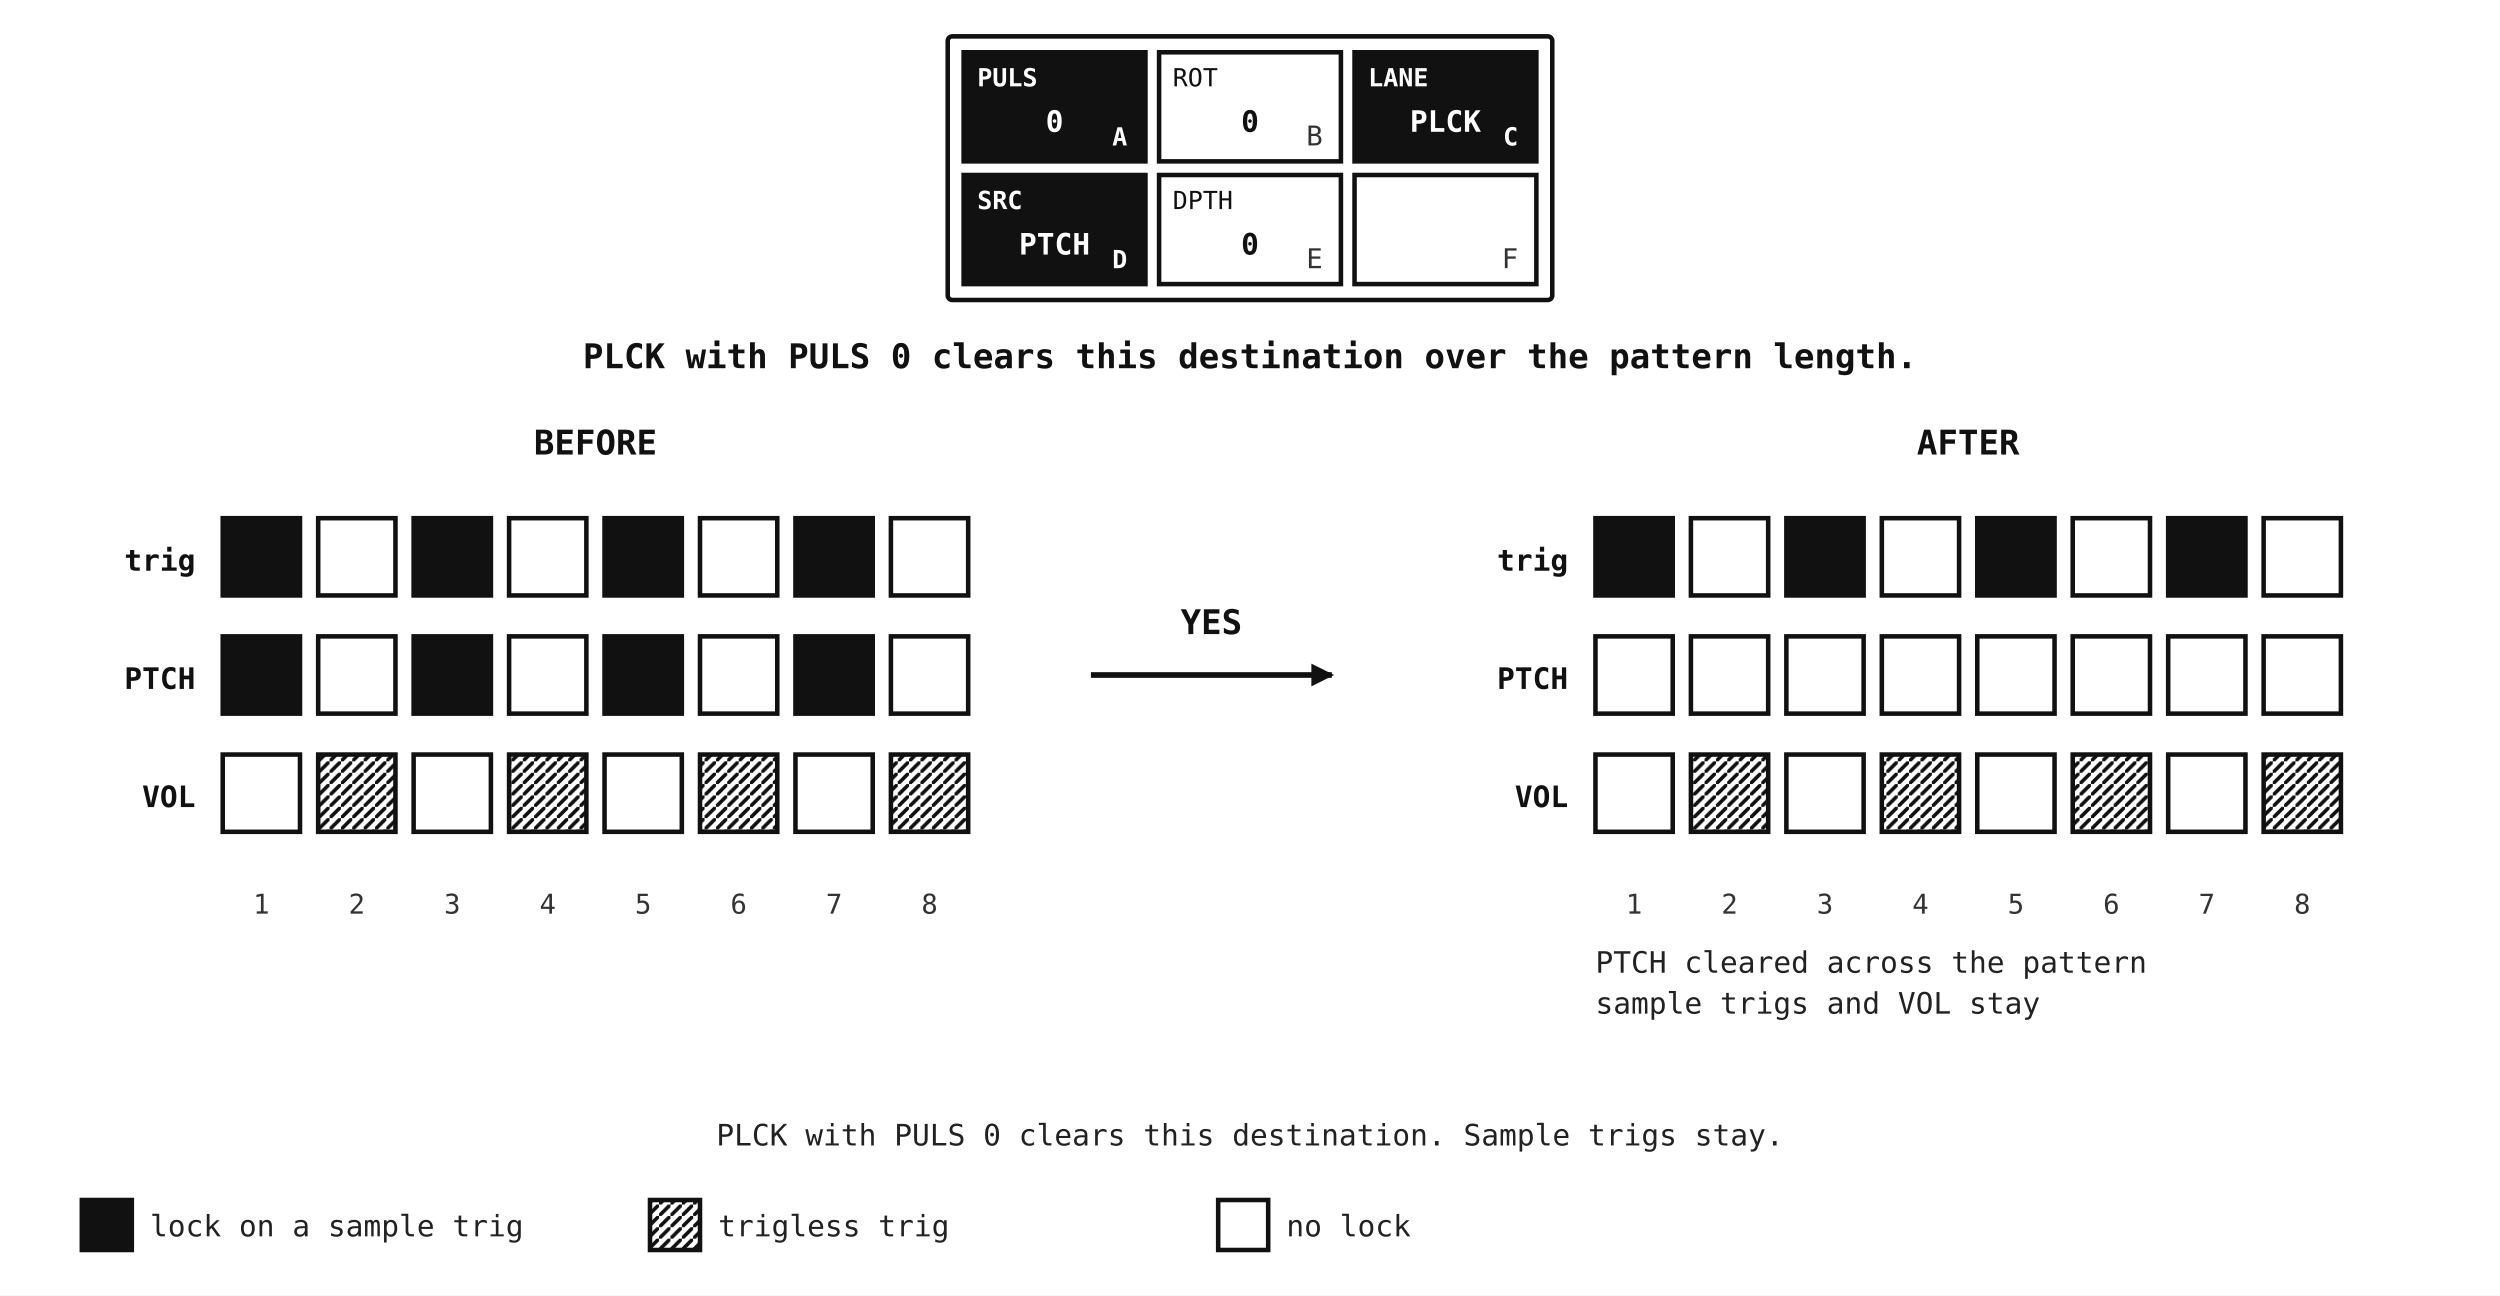
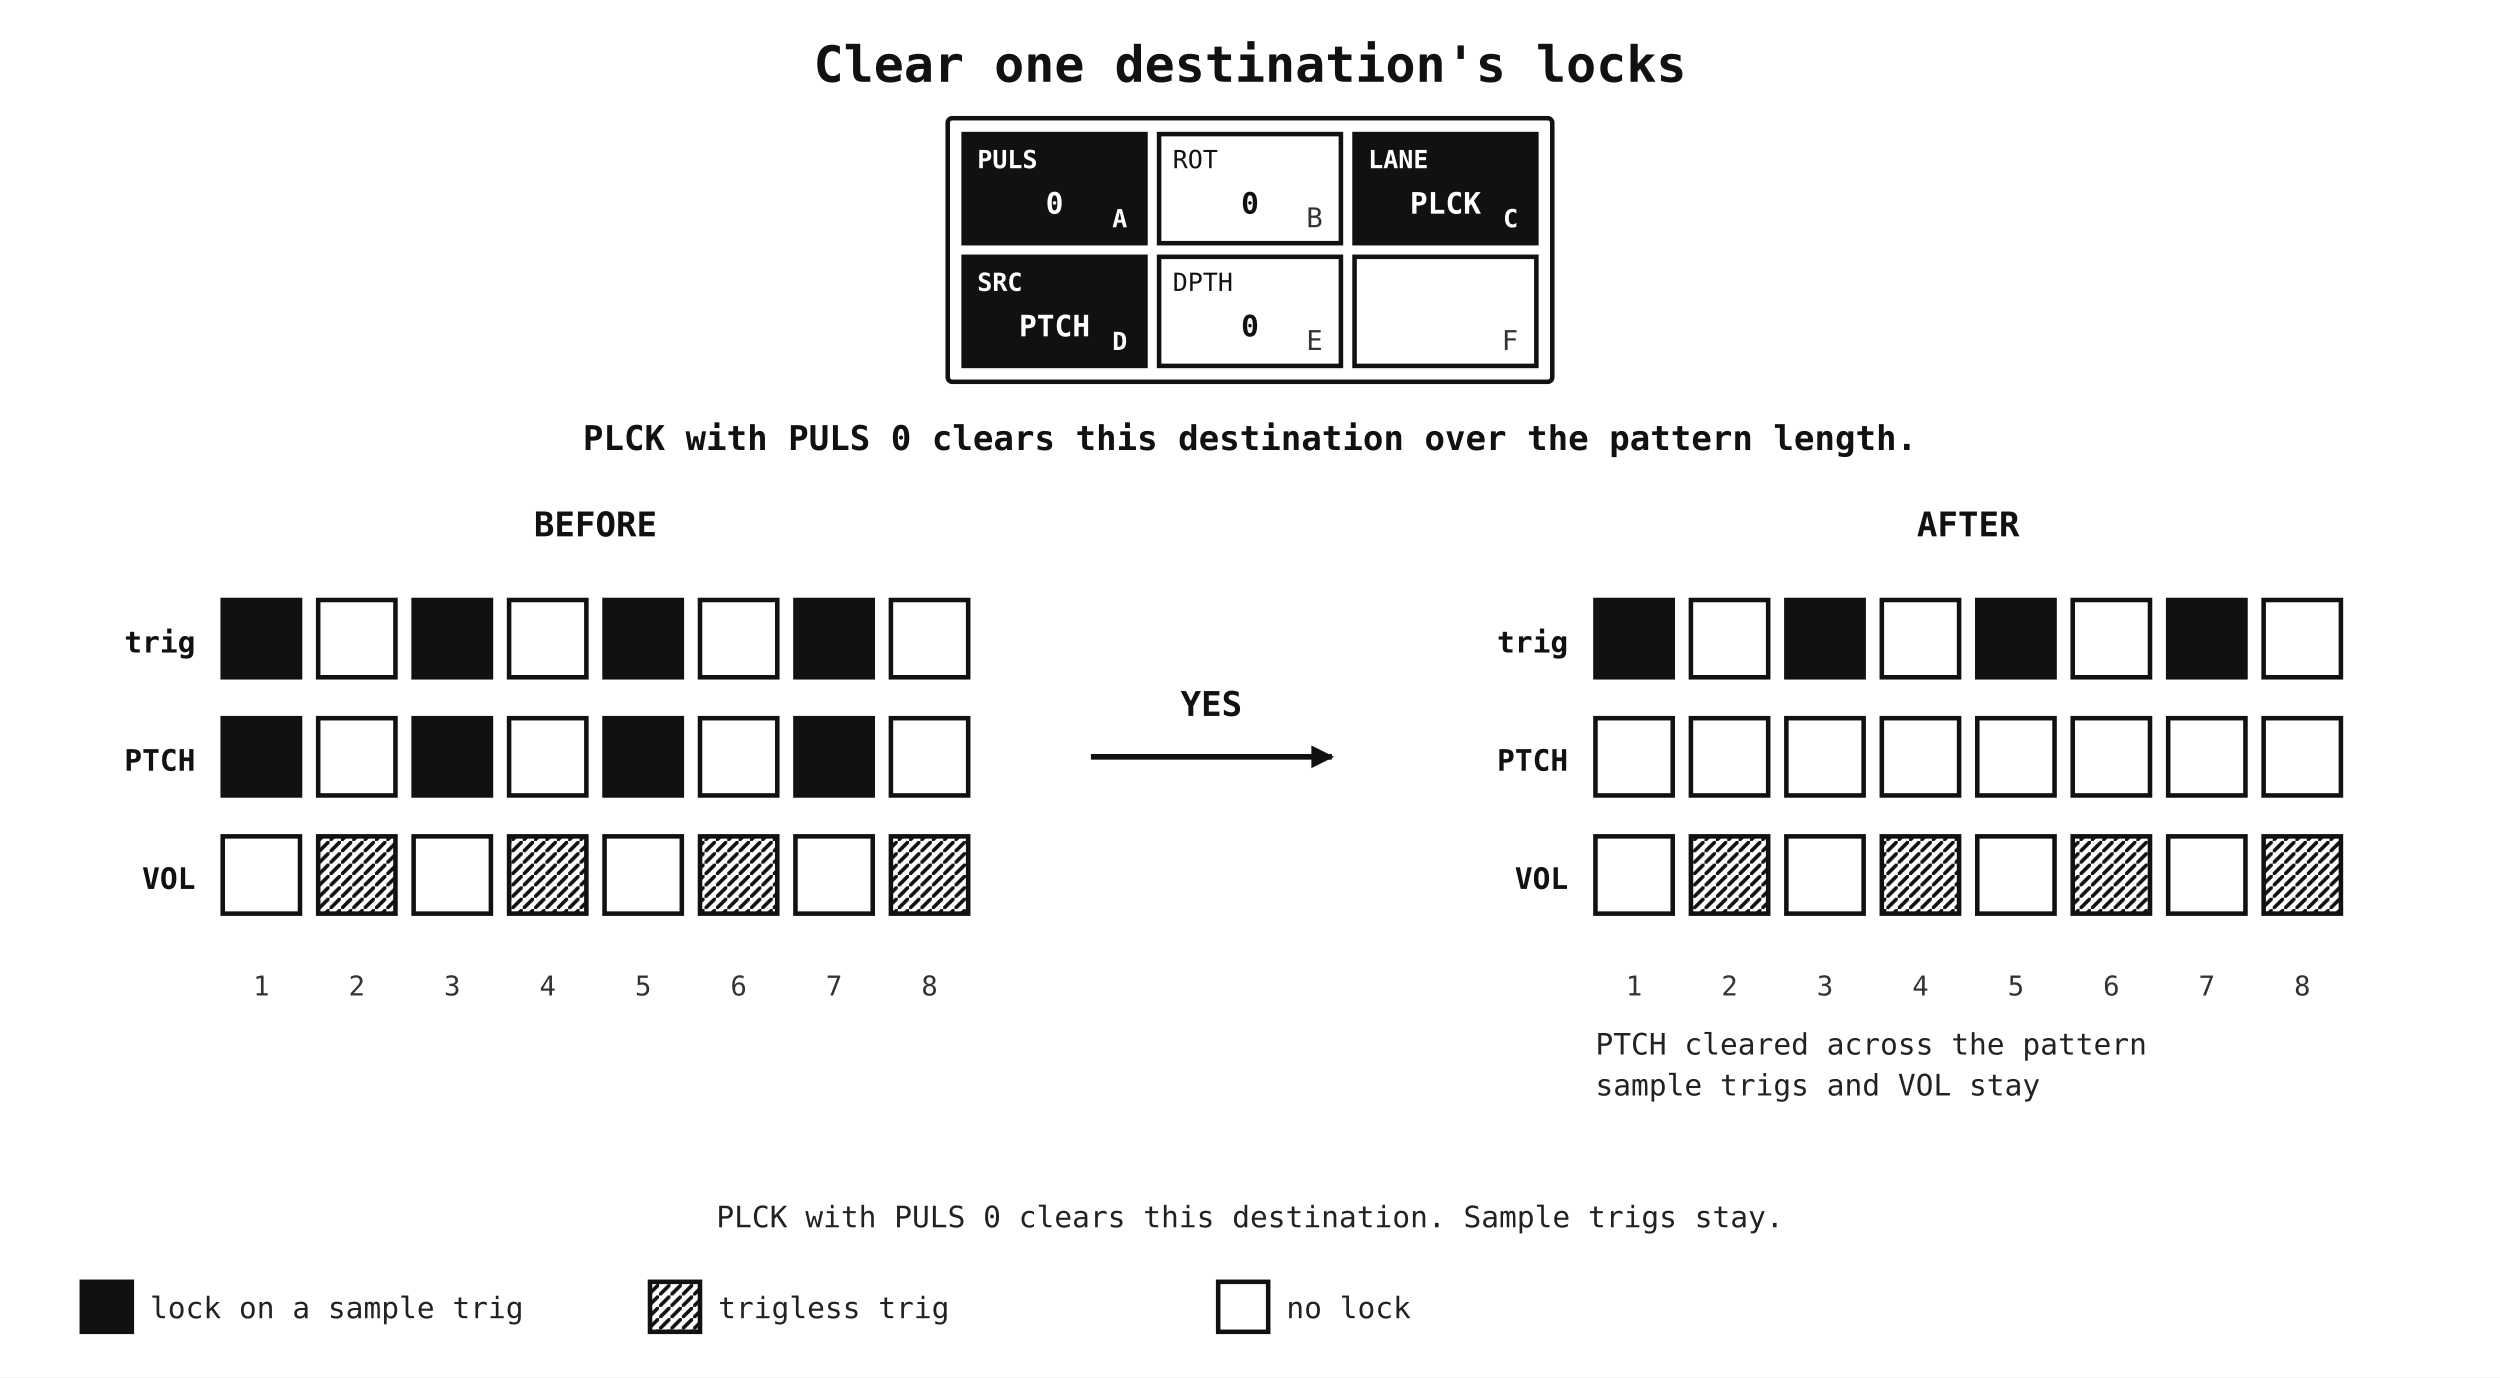
- <svg xmlns="http://www.w3.org/2000/svg" viewBox="0 0 1100 570" width="1100" height="570" role="img">
-   <rect width="1100" height="570" fill="#fff" />
+ <svg xmlns="http://www.w3.org/2000/svg" viewBox="0 0 1100 606" width="1100" height="606" role="img">
+   <rect width="1100" height="606" fill="#fff" />
  <defs>
    <pattern id="hatch" patternUnits="userSpaceOnUse" width="5" height="5">
      <path d="M0 5 L5 0" stroke="#111" stroke-width="1.6" />
    </pattern>
    <marker id="a" markerUnits="userSpaceOnUse" viewBox="0 0 10 10" refX="9" refY="5" markerWidth="10" markerHeight="10" orient="auto">
      <path d="M0 0 L10 5 L0 10 Z" fill="#111" />
    </marker>
  </defs>
  <style>
+     .title { font: 22px ui-monospace, Menlo, Consolas, monospace; fill:#111; font-weight:700; }
    .t { font: 15px ui-monospace, Menlo, Consolas, monospace; fill:#111; font-weight:700; }
    .t-sm { font: 13px ui-monospace, Menlo, Consolas, monospace; fill:#222; }
    .t-xs { font: 12px ui-monospace, Menlo, Consolas, monospace; fill:#333; }
    .lab { font: 13px ui-monospace, Menlo, Consolas, monospace; fill:#111; font-weight:700; }
    .kn { font: 11px ui-monospace, Menlo, Consolas, monospace; fill:#111; }
    .kn-inv { font: 11px ui-monospace, Menlo, Consolas, monospace; fill:#fff; font-weight:700; }
    .kn-val { font: 13px ui-monospace, Menlo, Consolas, monospace; fill:#111; font-weight:700; }
    .kn-val-inv { font: 13px ui-monospace, Menlo, Consolas, monospace; fill:#fff; font-weight:700; }
    .arr { fill:none; stroke:#111; stroke-width:2.5; marker-end:url(#a); }
    .panel { fill:#fff; stroke:#111; stroke-width:2; }
  </style>
-   <rect class="panel" x="417" y="16" width="266" height="116" rx="2" />
-   <rect x="424" y="23" width="80" height="48" fill="#111" stroke="#111" stroke-width="2" />
-   <text class="kn-inv" x="430" y="38">PULS</text>
-   <text class="kn-val-inv" x="464.0" y="58" text-anchor="middle">0</text>
-   <text class="kn-inv" x="496" y="64" text-anchor="end">A</text>
-   <rect x="510" y="23" width="80" height="48" fill="#fff" stroke="#111" stroke-width="2" />
-   <text class="kn" x="516" y="38">ROT</text>
-   <text class="kn-val" x="550.0" y="58" text-anchor="middle">0</text>
-   <text class="t-xs" x="582" y="64" text-anchor="end">B</text>
-   <rect x="596" y="23" width="80" height="48" fill="#111" stroke="#111" stroke-width="2" />
-   <text class="kn-inv" x="602" y="38">LANE</text>
-   <text class="kn-val-inv" x="636.0" y="58" text-anchor="middle">PLCK</text>
-   <text class="kn-inv" x="668" y="64" text-anchor="end">C</text>
-   <rect x="424" y="77" width="80" height="48" fill="#111" stroke="#111" stroke-width="2" />
-   <text class="kn-inv" x="430" y="92">SRC</text>
-   <text class="kn-val-inv" x="464.0" y="112" text-anchor="middle">PTCH</text>
-   <text class="kn-inv" x="496" y="118" text-anchor="end">D</text>
-   <rect x="510" y="77" width="80" height="48" fill="#fff" stroke="#111" stroke-width="2" />
-   <text class="kn" x="516" y="92">DPTH</text>
-   <text class="kn-val" x="550.0" y="112" text-anchor="middle">0</text>
-   <text class="t-xs" x="582" y="118" text-anchor="end">E</text>
-   <rect x="596" y="77" width="80" height="48" fill="#fff" stroke="#111" stroke-width="2" />
-   <text class="t-xs" x="668" y="118" text-anchor="end">F</text>
-   <text class="t" x="550.0" y="162" text-anchor="middle">PLCK with PULS 0 clears this destination over the pattern length.</text>
-   <text class="t" x="262.0" y="200" text-anchor="middle">BEFORE</text>
-   <text class="lab" x="86" y="251.12" text-anchor="end">trig</text>
-   <rect x="98" y="228" width="34" height="34" fill="#111" stroke="#111" stroke-width="2" />
-   <rect x="140" y="228" width="34" height="34" fill="#fff" stroke="#111" stroke-width="2" />
-   <rect x="182" y="228" width="34" height="34" fill="#111" stroke="#111" stroke-width="2" />
-   <rect x="224" y="228" width="34" height="34" fill="#fff" stroke="#111" stroke-width="2" />
-   <rect x="266" y="228" width="34" height="34" fill="#111" stroke="#111" stroke-width="2" />
-   <rect x="308" y="228" width="34" height="34" fill="#fff" stroke="#111" stroke-width="2" />
-   <rect x="350" y="228" width="34" height="34" fill="#111" stroke="#111" stroke-width="2" />
-   <rect x="392" y="228" width="34" height="34" fill="#fff" stroke="#111" stroke-width="2" />
-   <text class="lab" x="86" y="303.12" text-anchor="end">PTCH</text>
-   <rect x="98" y="280" width="34" height="34" fill="#111" stroke="#111" stroke-width="2" />
-   <rect x="140" y="280" width="34" height="34" fill="#fff" stroke="#111" stroke-width="2" />
-   <rect x="182" y="280" width="34" height="34" fill="#111" stroke="#111" stroke-width="2" />
-   <rect x="224" y="280" width="34" height="34" fill="#fff" stroke="#111" stroke-width="2" />
-   <rect x="266" y="280" width="34" height="34" fill="#111" stroke="#111" stroke-width="2" />
-   <rect x="308" y="280" width="34" height="34" fill="#fff" stroke="#111" stroke-width="2" />
-   <rect x="350" y="280" width="34" height="34" fill="#111" stroke="#111" stroke-width="2" />
-   <rect x="392" y="280" width="34" height="34" fill="#fff" stroke="#111" stroke-width="2" />
-   <text class="lab" x="86" y="355.12" text-anchor="end">VOL</text>
-   <rect x="98" y="332" width="34" height="34" fill="#fff" stroke="#111" stroke-width="2" />
-   <rect x="140" y="332" width="34" height="34" fill="url(#hatch)" stroke="#111" stroke-width="2" />
-   <rect x="182" y="332" width="34" height="34" fill="#fff" stroke="#111" stroke-width="2" />
-   <rect x="224" y="332" width="34" height="34" fill="url(#hatch)" stroke="#111" stroke-width="2" />
-   <rect x="266" y="332" width="34" height="34" fill="#fff" stroke="#111" stroke-width="2" />
-   <rect x="308" y="332" width="34" height="34" fill="url(#hatch)" stroke="#111" stroke-width="2" />
-   <rect x="350" y="332" width="34" height="34" fill="#fff" stroke="#111" stroke-width="2" />
-   <rect x="392" y="332" width="34" height="34" fill="url(#hatch)" stroke="#111" stroke-width="2" />
-   <text class="t-xs" x="115.0" y="402" text-anchor="middle">1</text>
-   <text class="t-xs" x="157.0" y="402" text-anchor="middle">2</text>
-   <text class="t-xs" x="199.0" y="402" text-anchor="middle">3</text>
-   <text class="t-xs" x="241.0" y="402" text-anchor="middle">4</text>
-   <text class="t-xs" x="283.0" y="402" text-anchor="middle">5</text>
-   <text class="t-xs" x="325.0" y="402" text-anchor="middle">6</text>
-   <text class="t-xs" x="367.0" y="402" text-anchor="middle">7</text>
-   <text class="t-xs" x="409.0" y="402" text-anchor="middle">8</text>
-   <text class="t" x="866.0" y="200" text-anchor="middle">AFTER</text>
-   <text class="lab" x="690" y="251.12" text-anchor="end">trig</text>
-   <rect x="702" y="228" width="34" height="34" fill="#111" stroke="#111" stroke-width="2" />
-   <rect x="744" y="228" width="34" height="34" fill="#fff" stroke="#111" stroke-width="2" />
-   <rect x="786" y="228" width="34" height="34" fill="#111" stroke="#111" stroke-width="2" />
-   <rect x="828" y="228" width="34" height="34" fill="#fff" stroke="#111" stroke-width="2" />
-   <rect x="870" y="228" width="34" height="34" fill="#111" stroke="#111" stroke-width="2" />
-   <rect x="912" y="228" width="34" height="34" fill="#fff" stroke="#111" stroke-width="2" />
-   <rect x="954" y="228" width="34" height="34" fill="#111" stroke="#111" stroke-width="2" />
-   <rect x="996" y="228" width="34" height="34" fill="#fff" stroke="#111" stroke-width="2" />
-   <text class="lab" x="690" y="303.12" text-anchor="end">PTCH</text>
-   <rect x="702" y="280" width="34" height="34" fill="#fff" stroke="#111" stroke-width="2" />
-   <rect x="744" y="280" width="34" height="34" fill="#fff" stroke="#111" stroke-width="2" />
-   <rect x="786" y="280" width="34" height="34" fill="#fff" stroke="#111" stroke-width="2" />
-   <rect x="828" y="280" width="34" height="34" fill="#fff" stroke="#111" stroke-width="2" />
-   <rect x="870" y="280" width="34" height="34" fill="#fff" stroke="#111" stroke-width="2" />
-   <rect x="912" y="280" width="34" height="34" fill="#fff" stroke="#111" stroke-width="2" />
-   <rect x="954" y="280" width="34" height="34" fill="#fff" stroke="#111" stroke-width="2" />
-   <rect x="996" y="280" width="34" height="34" fill="#fff" stroke="#111" stroke-width="2" />
-   <text class="lab" x="690" y="355.12" text-anchor="end">VOL</text>
-   <rect x="702" y="332" width="34" height="34" fill="#fff" stroke="#111" stroke-width="2" />
-   <rect x="744" y="332" width="34" height="34" fill="url(#hatch)" stroke="#111" stroke-width="2" />
-   <rect x="786" y="332" width="34" height="34" fill="#fff" stroke="#111" stroke-width="2" />
-   <rect x="828" y="332" width="34" height="34" fill="url(#hatch)" stroke="#111" stroke-width="2" />
-   <rect x="870" y="332" width="34" height="34" fill="#fff" stroke="#111" stroke-width="2" />
-   <rect x="912" y="332" width="34" height="34" fill="url(#hatch)" stroke="#111" stroke-width="2" />
-   <rect x="954" y="332" width="34" height="34" fill="#fff" stroke="#111" stroke-width="2" />
-   <rect x="996" y="332" width="34" height="34" fill="url(#hatch)" stroke="#111" stroke-width="2" />
-   <text class="t-xs" x="719.0" y="402" text-anchor="middle">1</text>
-   <text class="t-xs" x="761.0" y="402" text-anchor="middle">2</text>
-   <text class="t-xs" x="803.0" y="402" text-anchor="middle">3</text>
-   <text class="t-xs" x="845.0" y="402" text-anchor="middle">4</text>
-   <text class="t-xs" x="887.0" y="402" text-anchor="middle">5</text>
-   <text class="t-xs" x="929.0" y="402" text-anchor="middle">6</text>
-   <text class="t-xs" x="971.0" y="402" text-anchor="middle">7</text>
-   <text class="t-xs" x="1013.0" y="402" text-anchor="middle">8</text>
-   <text class="t" x="533.0" y="279.0" text-anchor="middle">YES</text>
-   <line class="arr" x1="480" y1="297.0" x2="586" y2="297.0" />
-   <text class="t-sm" x="702" y="428">PTCH cleared across the pattern</text>
-   <text class="t-sm" x="702" y="446">sample trigs and VOL stay</text>
-   <text class="t-sm" x="550.0" y="504" text-anchor="middle">PLCK with PULS 0 clears this destination. Sample trigs stay.</text>
-   <rect x="36" y="528" width="22" height="22" fill="#111" stroke="#111" stroke-width="2" />
-   <text class="t-sm" x="66" y="544">lock on a sample trig</text>
-   <rect x="286" y="528" width="22" height="22" fill="url(#hatch)" stroke="#111" stroke-width="2" />
-   <text class="t-sm" x="316" y="544">trigless trig</text>
-   <rect x="536" y="528" width="22" height="22" fill="#fff" stroke="#111" stroke-width="2" />
-   <text class="t-sm" x="566" y="544">no lock</text>
+   <text class="title" x="550.0" y="36" text-anchor="middle">Clear one destination's locks</text>
+   <rect class="panel" x="417" y="52" width="266" height="116" rx="2" />
+   <rect x="424" y="59" width="80" height="48" fill="#111" stroke="#111" stroke-width="2" />
+   <text class="kn-inv" x="430" y="74">PULS</text>
+   <text class="kn-val-inv" x="464.0" y="94" text-anchor="middle">0</text>
+   <text class="kn-inv" x="496" y="100" text-anchor="end">A</text>
+   <rect x="510" y="59" width="80" height="48" fill="#fff" stroke="#111" stroke-width="2" />
+   <text class="kn" x="516" y="74">ROT</text>
+   <text class="kn-val" x="550.0" y="94" text-anchor="middle">0</text>
+   <text class="t-xs" x="582" y="100" text-anchor="end">B</text>
+   <rect x="596" y="59" width="80" height="48" fill="#111" stroke="#111" stroke-width="2" />
+   <text class="kn-inv" x="602" y="74">LANE</text>
+   <text class="kn-val-inv" x="636.0" y="94" text-anchor="middle">PLCK</text>
+   <text class="kn-inv" x="668" y="100" text-anchor="end">C</text>
+   <rect x="424" y="113" width="80" height="48" fill="#111" stroke="#111" stroke-width="2" />
+   <text class="kn-inv" x="430" y="128">SRC</text>
+   <text class="kn-val-inv" x="464.0" y="148" text-anchor="middle">PTCH</text>
+   <text class="kn-inv" x="496" y="154" text-anchor="end">D</text>
+   <rect x="510" y="113" width="80" height="48" fill="#fff" stroke="#111" stroke-width="2" />
+   <text class="kn" x="516" y="128">DPTH</text>
+   <text class="kn-val" x="550.0" y="148" text-anchor="middle">0</text>
+   <text class="t-xs" x="582" y="154" text-anchor="end">E</text>
+   <rect x="596" y="113" width="80" height="48" fill="#fff" stroke="#111" stroke-width="2" />
+   <text class="t-xs" x="668" y="154" text-anchor="end">F</text>
+   <text class="t" x="550.0" y="198" text-anchor="middle">PLCK with PULS 0 clears this destination over the pattern length.</text>
+   <text class="t" x="262.0" y="236" text-anchor="middle">BEFORE</text>
+   <text class="lab" x="86" y="287.12" text-anchor="end">trig</text>
+   <rect x="98" y="264" width="34" height="34" fill="#111" stroke="#111" stroke-width="2" />
+   <rect x="140" y="264" width="34" height="34" fill="#fff" stroke="#111" stroke-width="2" />
+   <rect x="182" y="264" width="34" height="34" fill="#111" stroke="#111" stroke-width="2" />
+   <rect x="224" y="264" width="34" height="34" fill="#fff" stroke="#111" stroke-width="2" />
+   <rect x="266" y="264" width="34" height="34" fill="#111" stroke="#111" stroke-width="2" />
+   <rect x="308" y="264" width="34" height="34" fill="#fff" stroke="#111" stroke-width="2" />
+   <rect x="350" y="264" width="34" height="34" fill="#111" stroke="#111" stroke-width="2" />
+   <rect x="392" y="264" width="34" height="34" fill="#fff" stroke="#111" stroke-width="2" />
+   <text class="lab" x="86" y="339.12" text-anchor="end">PTCH</text>
+   <rect x="98" y="316" width="34" height="34" fill="#111" stroke="#111" stroke-width="2" />
+   <rect x="140" y="316" width="34" height="34" fill="#fff" stroke="#111" stroke-width="2" />
+   <rect x="182" y="316" width="34" height="34" fill="#111" stroke="#111" stroke-width="2" />
+   <rect x="224" y="316" width="34" height="34" fill="#fff" stroke="#111" stroke-width="2" />
+   <rect x="266" y="316" width="34" height="34" fill="#111" stroke="#111" stroke-width="2" />
+   <rect x="308" y="316" width="34" height="34" fill="#fff" stroke="#111" stroke-width="2" />
+   <rect x="350" y="316" width="34" height="34" fill="#111" stroke="#111" stroke-width="2" />
+   <rect x="392" y="316" width="34" height="34" fill="#fff" stroke="#111" stroke-width="2" />
+   <text class="lab" x="86" y="391.12" text-anchor="end">VOL</text>
+   <rect x="98" y="368" width="34" height="34" fill="#fff" stroke="#111" stroke-width="2" />
+   <rect x="140" y="368" width="34" height="34" fill="url(#hatch)" stroke="#111" stroke-width="2" />
+   <rect x="182" y="368" width="34" height="34" fill="#fff" stroke="#111" stroke-width="2" />
+   <rect x="224" y="368" width="34" height="34" fill="url(#hatch)" stroke="#111" stroke-width="2" />
+   <rect x="266" y="368" width="34" height="34" fill="#fff" stroke="#111" stroke-width="2" />
+   <rect x="308" y="368" width="34" height="34" fill="url(#hatch)" stroke="#111" stroke-width="2" />
+   <rect x="350" y="368" width="34" height="34" fill="#fff" stroke="#111" stroke-width="2" />
+   <rect x="392" y="368" width="34" height="34" fill="url(#hatch)" stroke="#111" stroke-width="2" />
+   <text class="t-xs" x="115.0" y="438" text-anchor="middle">1</text>
+   <text class="t-xs" x="157.0" y="438" text-anchor="middle">2</text>
+   <text class="t-xs" x="199.0" y="438" text-anchor="middle">3</text>
+   <text class="t-xs" x="241.0" y="438" text-anchor="middle">4</text>
+   <text class="t-xs" x="283.0" y="438" text-anchor="middle">5</text>
+   <text class="t-xs" x="325.0" y="438" text-anchor="middle">6</text>
+   <text class="t-xs" x="367.0" y="438" text-anchor="middle">7</text>
+   <text class="t-xs" x="409.0" y="438" text-anchor="middle">8</text>
+   <text class="t" x="866.0" y="236" text-anchor="middle">AFTER</text>
+   <text class="lab" x="690" y="287.12" text-anchor="end">trig</text>
+   <rect x="702" y="264" width="34" height="34" fill="#111" stroke="#111" stroke-width="2" />
+   <rect x="744" y="264" width="34" height="34" fill="#fff" stroke="#111" stroke-width="2" />
+   <rect x="786" y="264" width="34" height="34" fill="#111" stroke="#111" stroke-width="2" />
+   <rect x="828" y="264" width="34" height="34" fill="#fff" stroke="#111" stroke-width="2" />
+   <rect x="870" y="264" width="34" height="34" fill="#111" stroke="#111" stroke-width="2" />
+   <rect x="912" y="264" width="34" height="34" fill="#fff" stroke="#111" stroke-width="2" />
+   <rect x="954" y="264" width="34" height="34" fill="#111" stroke="#111" stroke-width="2" />
+   <rect x="996" y="264" width="34" height="34" fill="#fff" stroke="#111" stroke-width="2" />
+   <text class="lab" x="690" y="339.12" text-anchor="end">PTCH</text>
+   <rect x="702" y="316" width="34" height="34" fill="#fff" stroke="#111" stroke-width="2" />
+   <rect x="744" y="316" width="34" height="34" fill="#fff" stroke="#111" stroke-width="2" />
+   <rect x="786" y="316" width="34" height="34" fill="#fff" stroke="#111" stroke-width="2" />
+   <rect x="828" y="316" width="34" height="34" fill="#fff" stroke="#111" stroke-width="2" />
+   <rect x="870" y="316" width="34" height="34" fill="#fff" stroke="#111" stroke-width="2" />
+   <rect x="912" y="316" width="34" height="34" fill="#fff" stroke="#111" stroke-width="2" />
+   <rect x="954" y="316" width="34" height="34" fill="#fff" stroke="#111" stroke-width="2" />
+   <rect x="996" y="316" width="34" height="34" fill="#fff" stroke="#111" stroke-width="2" />
+   <text class="lab" x="690" y="391.12" text-anchor="end">VOL</text>
+   <rect x="702" y="368" width="34" height="34" fill="#fff" stroke="#111" stroke-width="2" />
+   <rect x="744" y="368" width="34" height="34" fill="url(#hatch)" stroke="#111" stroke-width="2" />
+   <rect x="786" y="368" width="34" height="34" fill="#fff" stroke="#111" stroke-width="2" />
+   <rect x="828" y="368" width="34" height="34" fill="url(#hatch)" stroke="#111" stroke-width="2" />
+   <rect x="870" y="368" width="34" height="34" fill="#fff" stroke="#111" stroke-width="2" />
+   <rect x="912" y="368" width="34" height="34" fill="url(#hatch)" stroke="#111" stroke-width="2" />
+   <rect x="954" y="368" width="34" height="34" fill="#fff" stroke="#111" stroke-width="2" />
+   <rect x="996" y="368" width="34" height="34" fill="url(#hatch)" stroke="#111" stroke-width="2" />
+   <text class="t-xs" x="719.0" y="438" text-anchor="middle">1</text>
+   <text class="t-xs" x="761.0" y="438" text-anchor="middle">2</text>
+   <text class="t-xs" x="803.0" y="438" text-anchor="middle">3</text>
+   <text class="t-xs" x="845.0" y="438" text-anchor="middle">4</text>
+   <text class="t-xs" x="887.0" y="438" text-anchor="middle">5</text>
+   <text class="t-xs" x="929.0" y="438" text-anchor="middle">6</text>
+   <text class="t-xs" x="971.0" y="438" text-anchor="middle">7</text>
+   <text class="t-xs" x="1013.0" y="438" text-anchor="middle">8</text>
+   <text class="t" x="533.0" y="315.0" text-anchor="middle">YES</text>
+   <line class="arr" x1="480" y1="333.0" x2="586" y2="333.0" />
+   <text class="t-sm" x="702" y="464">PTCH cleared across the pattern</text>
+   <text class="t-sm" x="702" y="482">sample trigs and VOL stay</text>
+   <text class="t-sm" x="550.0" y="540" text-anchor="middle">PLCK with PULS 0 clears this destination. Sample trigs stay.</text>
+   <rect x="36" y="564" width="22" height="22" fill="#111" stroke="#111" stroke-width="2" />
+   <text class="t-sm" x="66" y="580">lock on a sample trig</text>
+   <rect x="286" y="564" width="22" height="22" fill="url(#hatch)" stroke="#111" stroke-width="2" />
+   <text class="t-sm" x="316" y="580">trigless trig</text>
+   <rect x="536" y="564" width="22" height="22" fill="#fff" stroke="#111" stroke-width="2" />
+   <text class="t-sm" x="566" y="580">no lock</text>
</svg>
